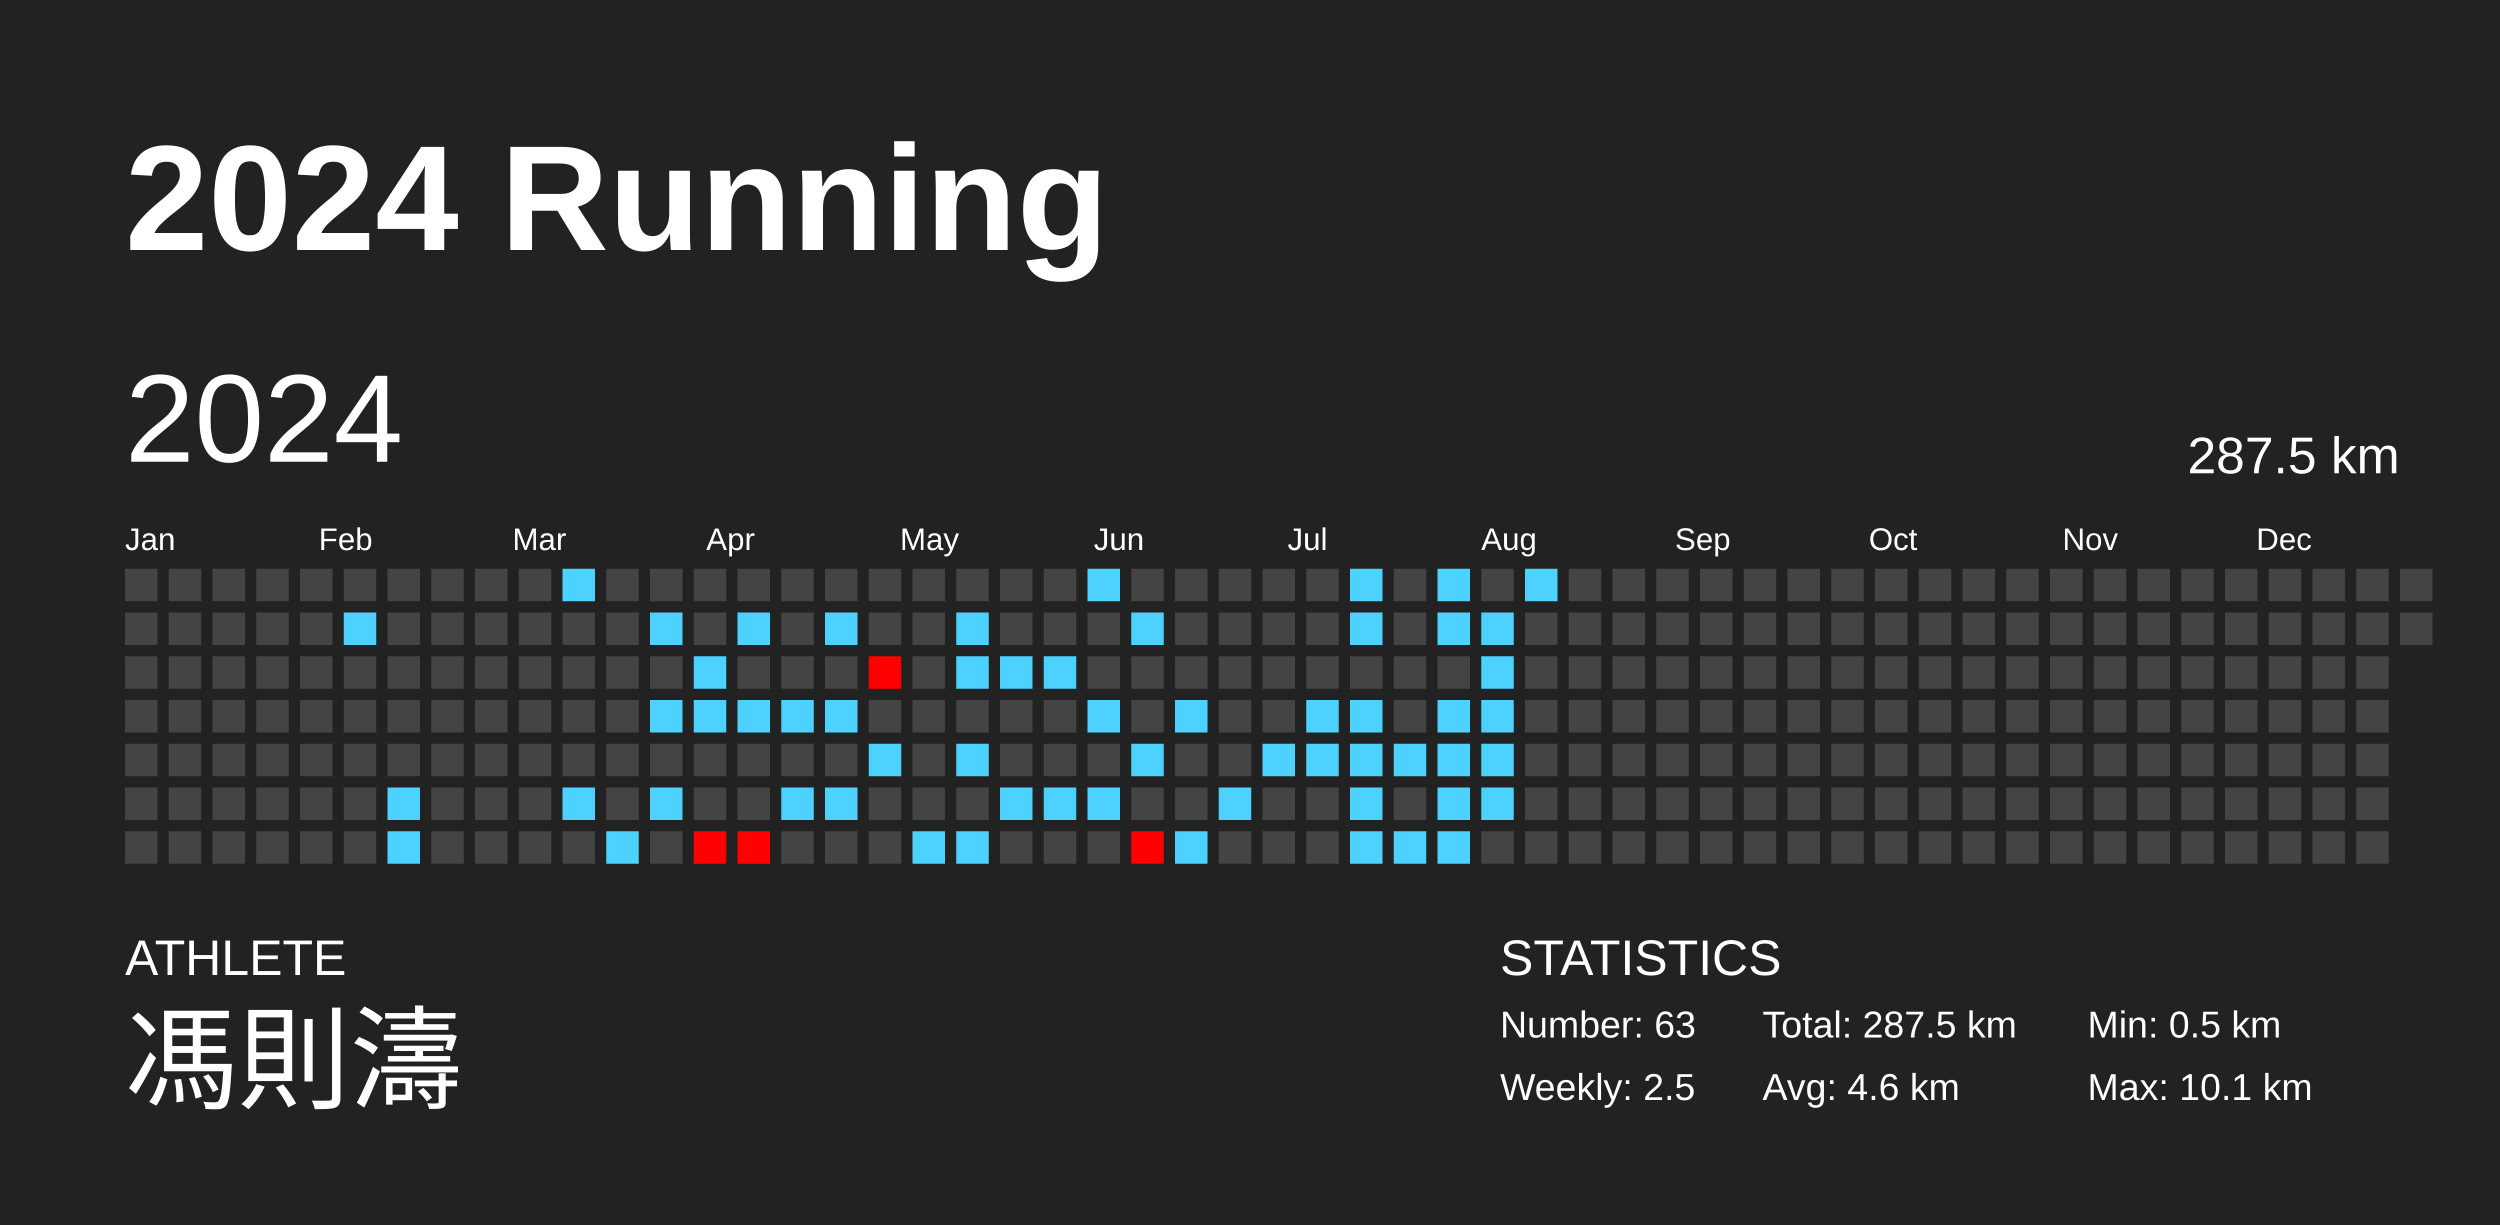
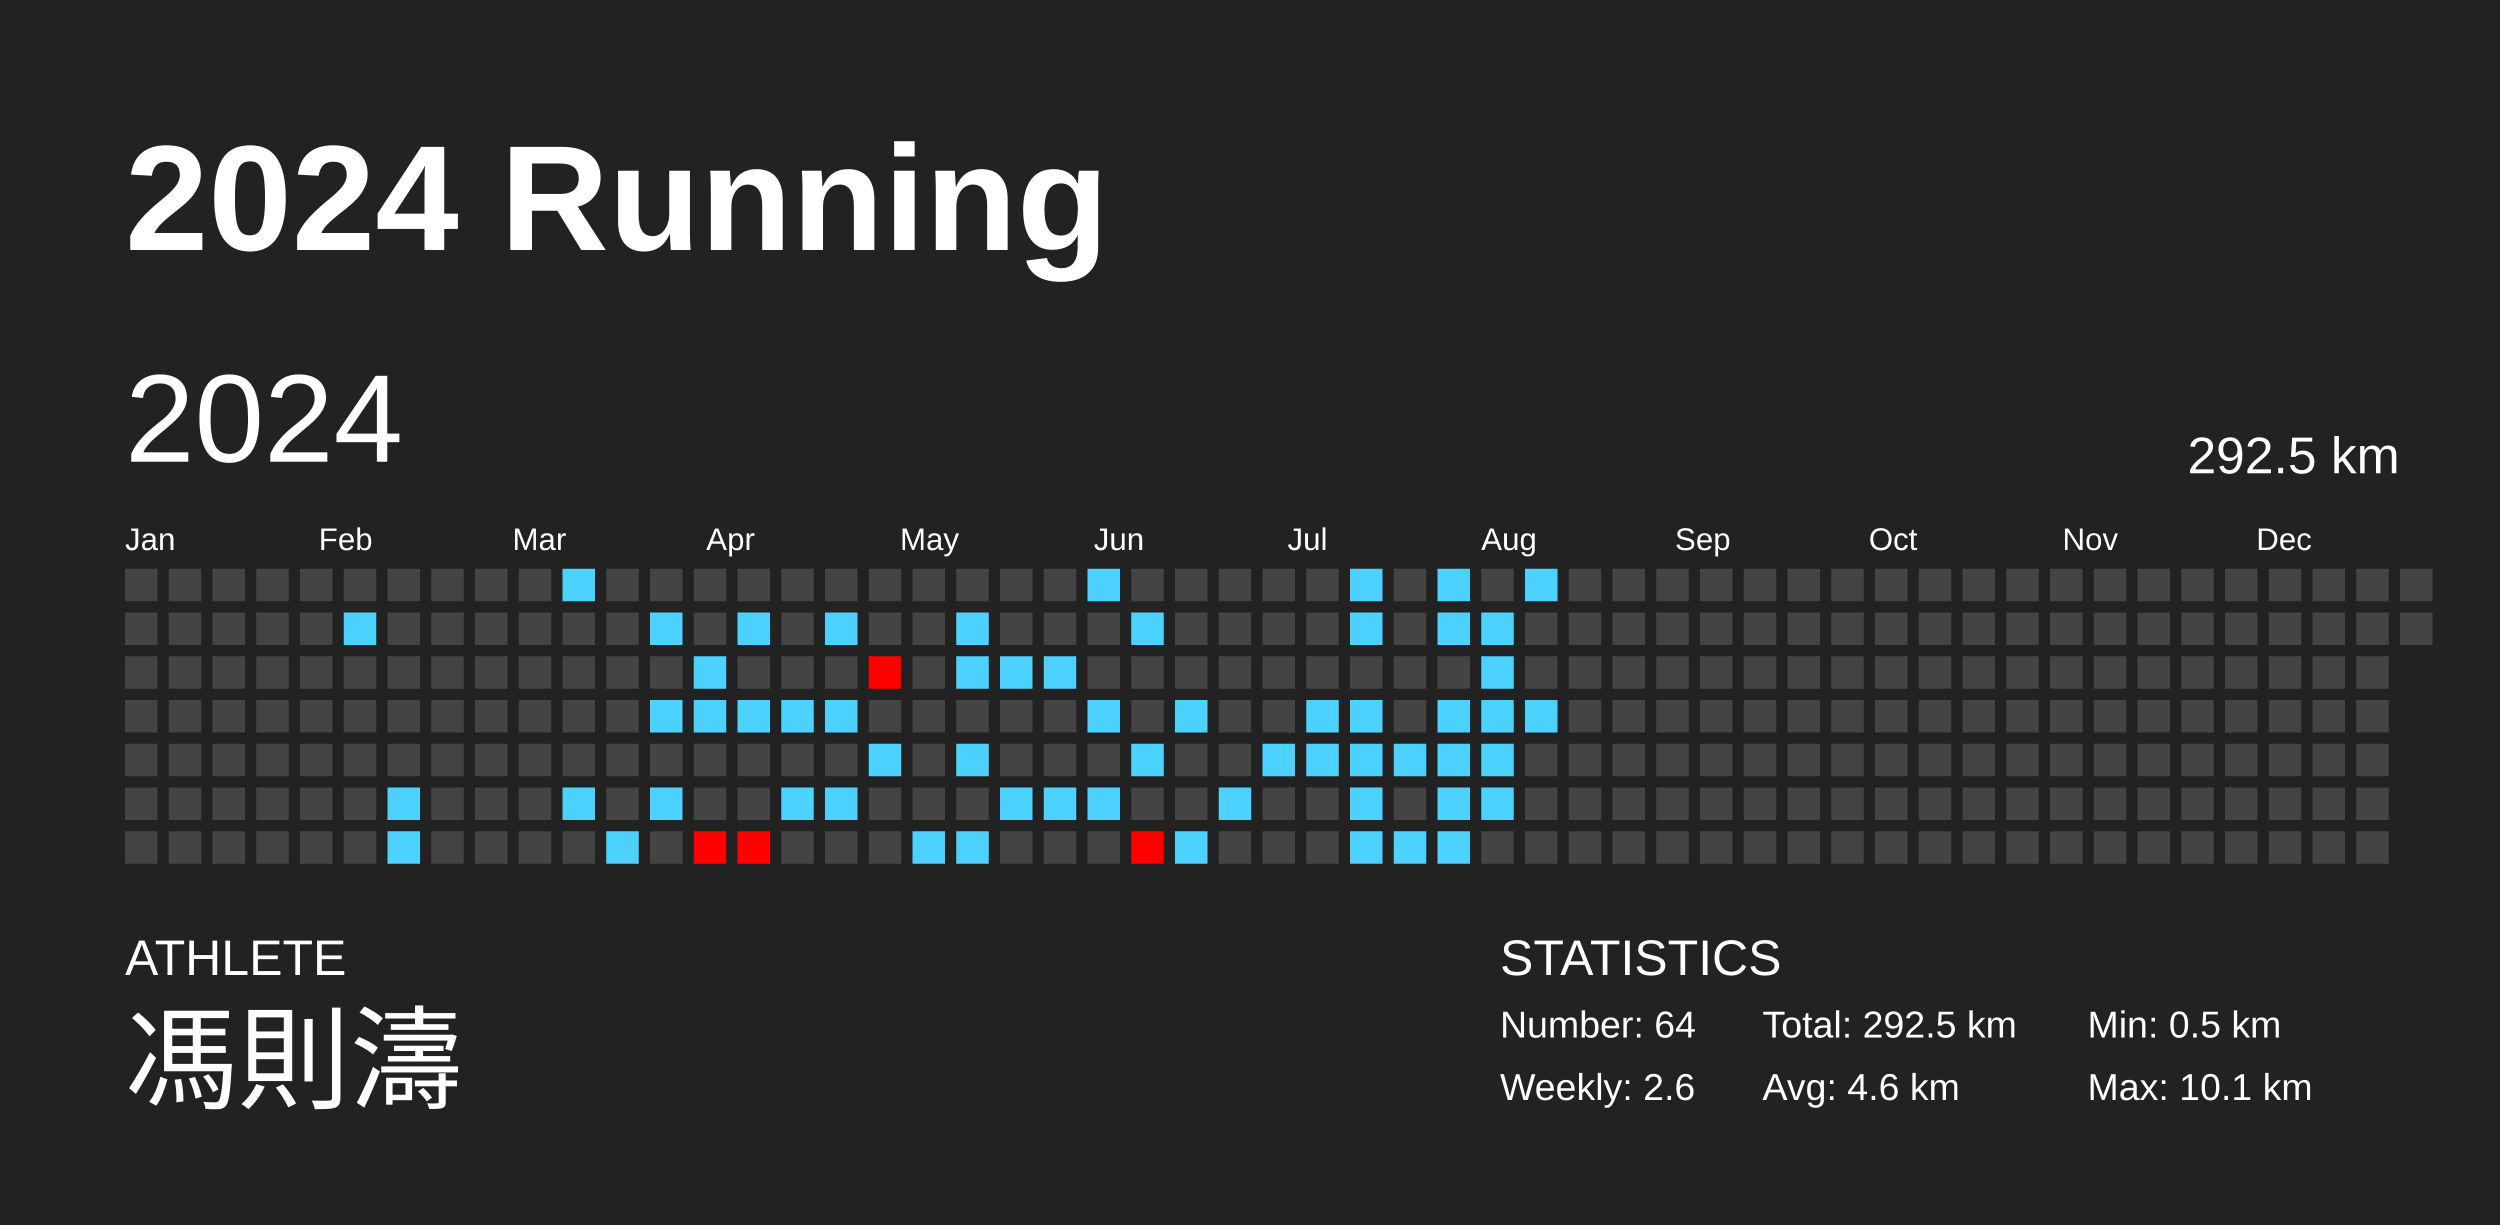
<svg xmlns="http://www.w3.org/2000/svg" baseProfile="full" height="98mm" version="1.1" viewBox="0,0,200,98" width="200mm">
  <defs />
  <rect fill="#222222" height="98" width="200" x="0" y="0" />
  <text fill="#FFFFFF" style="font-size:12px; font-family:Arial; font-weight:bold;" x="10" y="20">2024 Running</text>
  <text fill="#FFFFFF" style="font-size:4px; font-family:Arial" x="10" y="78">ATHLETE</text>
  <text fill="#FFFFFF" style="font-size:9px; font-family:Arial" x="10" y="88">馮則濤</text>
  <text fill="#FFFFFF" style="font-size:4px; font-family:Arial" x="120" y="78">STATISTICS</text>
-   <text fill="#FFFFFF" style="font-size:3px; font-family:Arial" x="120" y="83">Number: 63</text>
-   <text fill="#FFFFFF" style="font-size:3px; font-family:Arial" x="120" y="88">Weekly: 2.5</text>
-   <text fill="#FFFFFF" style="font-size:3px; font-family:Arial" x="141" y="83">Total: 287.5 km</text>
+   <text fill="#FFFFFF" style="font-size:3px; font-family:Arial" x="120" y="83">Number: 64</text>
+   <text fill="#FFFFFF" style="font-size:3px; font-family:Arial" x="120" y="88">Weekly: 2.6</text>
+   <text fill="#FFFFFF" style="font-size:3px; font-family:Arial" x="141" y="83">Total: 292.5 km</text>
  <text fill="#FFFFFF" style="font-size:3px; font-family:Arial" x="141" y="88">Avg: 4.6 km</text>
  <text fill="#FFFFFF" style="font-size:3px; font-family:Arial" x="167" y="83">Min: 0.5 km</text>
  <text fill="#FFFFFF" style="font-size:3px; font-family:Arial" x="167" y="88">Max: 10.1 km</text>
  <text dominant-baseline="hanging" fill="#FFFFFF" style="font-size:10.0px; font-family:Arial;" x="10" y="30">2024</text>
-   <text dominant-baseline="hanging" fill="#FFFFFF" style="font-size:4.125px; font-family:Arial;" x="175" y="35">287.5 km</text>
+   <text dominant-baseline="hanging" fill="#FFFFFF" style="font-size:4.125px; font-family:Arial;" x="175" y="35">292.5 km</text>
  <text fill="#FFFFFF" style="font-size:2.5px; font-family:Arial" x="10.0" y="44">Jan</text>
  <text fill="#FFFFFF" style="font-size:2.5px; font-family:Arial" x="25.5" y="44">Feb</text>
  <text fill="#FFFFFF" style="font-size:2.5px; font-family:Arial" x="41.0" y="44">Mar</text>
  <text fill="#FFFFFF" style="font-size:2.5px; font-family:Arial" x="56.5" y="44">Apr</text>
  <text fill="#FFFFFF" style="font-size:2.5px; font-family:Arial" x="72.0" y="44">May</text>
  <text fill="#FFFFFF" style="font-size:2.5px; font-family:Arial" x="87.5" y="44">Jun</text>
  <text fill="#FFFFFF" style="font-size:2.5px; font-family:Arial" x="103.0" y="44">Jul</text>
  <text fill="#FFFFFF" style="font-size:2.5px; font-family:Arial" x="118.5" y="44">Aug</text>
  <text fill="#FFFFFF" style="font-size:2.5px; font-family:Arial" x="134.0" y="44">Sep</text>
  <text fill="#FFFFFF" style="font-size:2.5px; font-family:Arial" x="149.5" y="44">Oct</text>
  <text fill="#FFFFFF" style="font-size:2.5px; font-family:Arial" x="165.0" y="44">Nov</text>
  <text fill="#FFFFFF" style="font-size:2.5px; font-family:Arial" x="180.5" y="44">Dec</text>
  <rect fill="#444444" height="2.6" width="2.6" x="10.0" y="45.5" />
  <rect fill="#444444" height="2.6" width="2.6" x="10.0" y="49.0" />
  <rect fill="#444444" height="2.6" width="2.6" x="10.0" y="52.5" />
  <rect fill="#444444" height="2.6" width="2.6" x="10.0" y="56.0" />
  <rect fill="#444444" height="2.6" width="2.6" x="10.0" y="59.5" />
  <rect fill="#444444" height="2.6" width="2.6" x="10.0" y="63.0" />
  <rect fill="#444444" height="2.6" width="2.6" x="10.0" y="66.5" />
  <rect fill="#444444" height="2.6" width="2.6" x="13.5" y="45.5" />
  <rect fill="#444444" height="2.6" width="2.6" x="13.5" y="49.0" />
  <rect fill="#444444" height="2.6" width="2.6" x="13.5" y="52.5" />
  <rect fill="#444444" height="2.6" width="2.6" x="13.5" y="56.0" />
  <rect fill="#444444" height="2.6" width="2.6" x="13.5" y="59.5" />
  <rect fill="#444444" height="2.6" width="2.6" x="13.5" y="63.0" />
  <rect fill="#444444" height="2.6" width="2.6" x="13.5" y="66.5" />
  <rect fill="#444444" height="2.6" width="2.6" x="17.0" y="45.5" />
  <rect fill="#444444" height="2.6" width="2.6" x="17.0" y="49.0" />
  <rect fill="#444444" height="2.6" width="2.6" x="17.0" y="52.5" />
  <rect fill="#444444" height="2.6" width="2.6" x="17.0" y="56.0" />
  <rect fill="#444444" height="2.6" width="2.6" x="17.0" y="59.5" />
  <rect fill="#444444" height="2.6" width="2.6" x="17.0" y="63.0" />
  <rect fill="#444444" height="2.6" width="2.6" x="17.0" y="66.5" />
  <rect fill="#444444" height="2.6" width="2.6" x="20.5" y="45.5" />
  <rect fill="#444444" height="2.6" width="2.6" x="20.5" y="49.0" />
  <rect fill="#444444" height="2.6" width="2.6" x="20.5" y="52.5" />
  <rect fill="#444444" height="2.6" width="2.6" x="20.5" y="56.0" />
  <rect fill="#444444" height="2.6" width="2.6" x="20.5" y="59.5" />
  <rect fill="#444444" height="2.6" width="2.6" x="20.5" y="63.0" />
  <rect fill="#444444" height="2.6" width="2.6" x="20.5" y="66.5" />
  <rect fill="#444444" height="2.6" width="2.6" x="24.0" y="45.5" />
  <rect fill="#444444" height="2.6" width="2.6" x="24.0" y="49.0" />
  <rect fill="#444444" height="2.6" width="2.6" x="24.0" y="52.5" />
  <rect fill="#444444" height="2.6" width="2.6" x="24.0" y="56.0" />
  <rect fill="#444444" height="2.6" width="2.6" x="24.0" y="59.5" />
  <rect fill="#444444" height="2.6" width="2.6" x="24.0" y="63.0" />
  <rect fill="#444444" height="2.6" width="2.6" x="24.0" y="66.5" />
  <rect fill="#444444" height="2.6" width="2.6" x="27.5" y="45.5" />
  <rect fill="#4dd2ff" height="2.6" width="2.6" x="27.5" y="49.0" />
  <rect fill="#444444" height="2.6" width="2.6" x="27.5" y="52.5" />
  <rect fill="#444444" height="2.6" width="2.6" x="27.5" y="56.0" />
  <rect fill="#444444" height="2.6" width="2.6" x="27.5" y="59.5" />
  <rect fill="#444444" height="2.6" width="2.6" x="27.5" y="63.0" />
  <rect fill="#444444" height="2.6" width="2.6" x="27.5" y="66.5" />
  <rect fill="#444444" height="2.6" width="2.6" x="31.0" y="45.5" />
  <rect fill="#444444" height="2.6" width="2.6" x="31.0" y="49.0" />
  <rect fill="#444444" height="2.6" width="2.6" x="31.0" y="52.5" />
  <rect fill="#444444" height="2.6" width="2.6" x="31.0" y="56.0" />
  <rect fill="#444444" height="2.6" width="2.6" x="31.0" y="59.5" />
  <rect fill="#4dd2ff" height="2.6" width="2.6" x="31.0" y="63.0" />
  <rect fill="#4dd2ff" height="2.6" width="2.6" x="31.0" y="66.5" />
  <rect fill="#444444" height="2.6" width="2.6" x="34.5" y="45.5" />
  <rect fill="#444444" height="2.6" width="2.6" x="34.5" y="49.0" />
  <rect fill="#444444" height="2.6" width="2.6" x="34.5" y="52.5" />
  <rect fill="#444444" height="2.6" width="2.6" x="34.5" y="56.0" />
  <rect fill="#444444" height="2.6" width="2.6" x="34.5" y="59.5" />
  <rect fill="#444444" height="2.6" width="2.6" x="34.5" y="63.0" />
  <rect fill="#444444" height="2.6" width="2.6" x="34.5" y="66.5" />
  <rect fill="#444444" height="2.6" width="2.6" x="38.0" y="45.5" />
  <rect fill="#444444" height="2.6" width="2.6" x="38.0" y="49.0" />
  <rect fill="#444444" height="2.6" width="2.6" x="38.0" y="52.5" />
  <rect fill="#444444" height="2.6" width="2.6" x="38.0" y="56.0" />
  <rect fill="#444444" height="2.6" width="2.6" x="38.0" y="59.5" />
  <rect fill="#444444" height="2.6" width="2.6" x="38.0" y="63.0" />
  <rect fill="#444444" height="2.6" width="2.6" x="38.0" y="66.5" />
  <rect fill="#444444" height="2.6" width="2.6" x="41.5" y="45.5" />
  <rect fill="#444444" height="2.6" width="2.6" x="41.5" y="49.0" />
  <rect fill="#444444" height="2.6" width="2.6" x="41.5" y="52.5" />
  <rect fill="#444444" height="2.6" width="2.6" x="41.5" y="56.0" />
  <rect fill="#444444" height="2.6" width="2.6" x="41.5" y="59.5" />
  <rect fill="#444444" height="2.6" width="2.6" x="41.5" y="63.0" />
  <rect fill="#444444" height="2.6" width="2.6" x="41.5" y="66.5" />
  <rect fill="#4dd2ff" height="2.6" width="2.6" x="45.0" y="45.5" />
  <rect fill="#444444" height="2.6" width="2.6" x="45.0" y="49.0" />
  <rect fill="#444444" height="2.6" width="2.6" x="45.0" y="52.5" />
  <rect fill="#444444" height="2.6" width="2.6" x="45.0" y="56.0" />
  <rect fill="#444444" height="2.6" width="2.6" x="45.0" y="59.5" />
  <rect fill="#4dd2ff" height="2.6" width="2.6" x="45.0" y="63.0" />
  <rect fill="#444444" height="2.6" width="2.6" x="45.0" y="66.5" />
  <rect fill="#444444" height="2.6" width="2.6" x="48.5" y="45.5" />
  <rect fill="#444444" height="2.6" width="2.6" x="48.5" y="49.0" />
  <rect fill="#444444" height="2.6" width="2.6" x="48.5" y="52.5" />
  <rect fill="#444444" height="2.6" width="2.6" x="48.5" y="56.0" />
  <rect fill="#444444" height="2.6" width="2.6" x="48.5" y="59.5" />
  <rect fill="#444444" height="2.6" width="2.6" x="48.5" y="63.0" />
  <rect fill="#4dd2ff" height="2.6" width="2.6" x="48.5" y="66.5" />
  <rect fill="#444444" height="2.6" width="2.6" x="52.0" y="45.5" />
  <rect fill="#4dd2ff" height="2.6" width="2.6" x="52.0" y="49.0" />
  <rect fill="#444444" height="2.6" width="2.6" x="52.0" y="52.5" />
  <rect fill="#4dd2ff" height="2.6" width="2.6" x="52.0" y="56.0" />
  <rect fill="#444444" height="2.6" width="2.6" x="52.0" y="59.5" />
  <rect fill="#4dd2ff" height="2.6" width="2.6" x="52.0" y="63.0" />
  <rect fill="#444444" height="2.6" width="2.6" x="52.0" y="66.5" />
  <rect fill="#444444" height="2.6" width="2.6" x="55.5" y="45.5" />
  <rect fill="#444444" height="2.6" width="2.6" x="55.5" y="49.0" />
  <rect fill="#4dd2ff" height="2.6" width="2.6" x="55.5" y="52.5" />
  <rect fill="#4dd2ff" height="2.6" width="2.6" x="55.5" y="56.0" />
  <rect fill="#444444" height="2.6" width="2.6" x="55.5" y="59.5" />
  <rect fill="#444444" height="2.6" width="2.6" x="55.5" y="63.0" />
  <rect fill="#ff0100" height="2.6" width="2.6" x="55.5" y="66.5" />
  <rect fill="#444444" height="2.6" width="2.6" x="59.0" y="45.5" />
  <rect fill="#4dd2ff" height="2.6" width="2.6" x="59.0" y="49.0" />
  <rect fill="#444444" height="2.6" width="2.6" x="59.0" y="52.5" />
  <rect fill="#4dd2ff" height="2.6" width="2.6" x="59.0" y="56.0" />
  <rect fill="#444444" height="2.6" width="2.6" x="59.0" y="59.5" />
  <rect fill="#444444" height="2.6" width="2.6" x="59.0" y="63.0" />
  <rect fill="#ff0100" height="2.6" width="2.6" x="59.0" y="66.5" />
  <rect fill="#444444" height="2.6" width="2.6" x="62.5" y="45.5" />
  <rect fill="#444444" height="2.6" width="2.6" x="62.5" y="49.0" />
  <rect fill="#444444" height="2.6" width="2.6" x="62.5" y="52.5" />
  <rect fill="#4dd2ff" height="2.6" width="2.6" x="62.5" y="56.0" />
  <rect fill="#444444" height="2.6" width="2.6" x="62.5" y="59.5" />
  <rect fill="#4dd2ff" height="2.6" width="2.6" x="62.5" y="63.0" />
  <rect fill="#444444" height="2.6" width="2.6" x="62.5" y="66.5" />
  <rect fill="#444444" height="2.6" width="2.6" x="66.0" y="45.5" />
  <rect fill="#4dd2ff" height="2.6" width="2.6" x="66.0" y="49.0" />
  <rect fill="#444444" height="2.6" width="2.6" x="66.0" y="52.5" />
  <rect fill="#4dd2ff" height="2.6" width="2.6" x="66.0" y="56.0" />
  <rect fill="#444444" height="2.6" width="2.6" x="66.0" y="59.5" />
  <rect fill="#4dd2ff" height="2.6" width="2.6" x="66.0" y="63.0" />
  <rect fill="#444444" height="2.6" width="2.6" x="66.0" y="66.5" />
  <rect fill="#444444" height="2.6" width="2.6" x="69.5" y="45.5" />
  <rect fill="#444444" height="2.6" width="2.6" x="69.5" y="49.0" />
  <rect fill="#ff0000" height="2.6" width="2.6" x="69.5" y="52.5" />
  <rect fill="#444444" height="2.6" width="2.6" x="69.5" y="56.0" />
  <rect fill="#4dd2ff" height="2.6" width="2.6" x="69.5" y="59.5" />
  <rect fill="#444444" height="2.6" width="2.6" x="69.5" y="63.0" />
  <rect fill="#444444" height="2.6" width="2.6" x="69.5" y="66.5" />
  <rect fill="#444444" height="2.6" width="2.6" x="73.0" y="45.5" />
  <rect fill="#444444" height="2.6" width="2.6" x="73.0" y="49.0" />
  <rect fill="#444444" height="2.6" width="2.6" x="73.0" y="52.5" />
  <rect fill="#444444" height="2.6" width="2.6" x="73.0" y="56.0" />
  <rect fill="#444444" height="2.6" width="2.6" x="73.0" y="59.5" />
  <rect fill="#444444" height="2.6" width="2.6" x="73.0" y="63.0" />
  <rect fill="#4dd2ff" height="2.6" width="2.6" x="73.0" y="66.5" />
  <rect fill="#444444" height="2.6" width="2.6" x="76.5" y="45.5" />
  <rect fill="#4dd2ff" height="2.6" width="2.6" x="76.5" y="49.0" />
  <rect fill="#4dd2ff" height="2.6" width="2.6" x="76.5" y="52.5" />
  <rect fill="#444444" height="2.6" width="2.6" x="76.5" y="56.0" />
  <rect fill="#4dd2ff" height="2.6" width="2.6" x="76.5" y="59.5" />
  <rect fill="#444444" height="2.6" width="2.6" x="76.5" y="63.0" />
  <rect fill="#4dd2ff" height="2.6" width="2.6" x="76.5" y="66.5" />
  <rect fill="#444444" height="2.6" width="2.6" x="80.0" y="45.5" />
  <rect fill="#444444" height="2.6" width="2.6" x="80.0" y="49.0" />
  <rect fill="#4dd2ff" height="2.6" width="2.6" x="80.0" y="52.5" />
  <rect fill="#444444" height="2.6" width="2.6" x="80.0" y="56.0" />
  <rect fill="#444444" height="2.6" width="2.6" x="80.0" y="59.5" />
  <rect fill="#4dd2ff" height="2.6" width="2.6" x="80.0" y="63.0" />
  <rect fill="#444444" height="2.6" width="2.6" x="80.0" y="66.5" />
  <rect fill="#444444" height="2.6" width="2.6" x="83.5" y="45.5" />
  <rect fill="#444444" height="2.6" width="2.6" x="83.5" y="49.0" />
  <rect fill="#4dd2ff" height="2.6" width="2.6" x="83.5" y="52.5" />
  <rect fill="#444444" height="2.6" width="2.6" x="83.5" y="56.0" />
  <rect fill="#444444" height="2.6" width="2.6" x="83.5" y="59.5" />
  <rect fill="#4dd2ff" height="2.6" width="2.6" x="83.5" y="63.0" />
  <rect fill="#444444" height="2.6" width="2.6" x="83.5" y="66.5" />
  <rect fill="#4dd2ff" height="2.6" width="2.6" x="87.0" y="45.5" />
  <rect fill="#444444" height="2.6" width="2.6" x="87.0" y="49.0" />
  <rect fill="#444444" height="2.6" width="2.6" x="87.0" y="52.5" />
  <rect fill="#4dd2ff" height="2.6" width="2.6" x="87.0" y="56.0" />
  <rect fill="#444444" height="2.6" width="2.6" x="87.0" y="59.5" />
  <rect fill="#4dd2ff" height="2.6" width="2.6" x="87.0" y="63.0" />
  <rect fill="#444444" height="2.6" width="2.6" x="87.0" y="66.5" />
  <rect fill="#444444" height="2.6" width="2.6" x="90.5" y="45.5" />
  <rect fill="#4dd2ff" height="2.6" width="2.6" x="90.5" y="49.0" />
  <rect fill="#444444" height="2.6" width="2.6" x="90.5" y="52.5" />
  <rect fill="#444444" height="2.6" width="2.6" x="90.5" y="56.0" />
  <rect fill="#4dd2ff" height="2.6" width="2.6" x="90.5" y="59.5" />
  <rect fill="#444444" height="2.6" width="2.6" x="90.5" y="63.0" />
  <rect fill="#ff0000" height="2.6" width="2.6" x="90.5" y="66.5" />
  <rect fill="#444444" height="2.6" width="2.6" x="94.0" y="45.5" />
  <rect fill="#444444" height="2.6" width="2.6" x="94.0" y="49.0" />
  <rect fill="#444444" height="2.6" width="2.6" x="94.0" y="52.5" />
  <rect fill="#4dd2ff" height="2.6" width="2.6" x="94.0" y="56.0" />
  <rect fill="#444444" height="2.6" width="2.6" x="94.0" y="59.5" />
  <rect fill="#444444" height="2.6" width="2.6" x="94.0" y="63.0" />
  <rect fill="#4dd2ff" height="2.6" width="2.6" x="94.0" y="66.5" />
  <rect fill="#444444" height="2.6" width="2.6" x="97.5" y="45.5" />
  <rect fill="#444444" height="2.6" width="2.6" x="97.5" y="49.0" />
  <rect fill="#444444" height="2.6" width="2.6" x="97.5" y="52.5" />
  <rect fill="#444444" height="2.6" width="2.6" x="97.5" y="56.0" />
  <rect fill="#444444" height="2.6" width="2.6" x="97.5" y="59.5" />
  <rect fill="#4dd2ff" height="2.6" width="2.6" x="97.5" y="63.0" />
  <rect fill="#444444" height="2.6" width="2.6" x="97.5" y="66.5" />
  <rect fill="#444444" height="2.6" width="2.6" x="101.0" y="45.5" />
  <rect fill="#444444" height="2.6" width="2.6" x="101.0" y="49.0" />
  <rect fill="#444444" height="2.6" width="2.6" x="101.0" y="52.5" />
  <rect fill="#444444" height="2.6" width="2.6" x="101.0" y="56.0" />
  <rect fill="#4dd2ff" height="2.6" width="2.6" x="101.0" y="59.5" />
  <rect fill="#444444" height="2.6" width="2.6" x="101.0" y="63.0" />
  <rect fill="#444444" height="2.6" width="2.6" x="101.0" y="66.5" />
  <rect fill="#444444" height="2.6" width="2.6" x="104.5" y="45.5" />
  <rect fill="#444444" height="2.6" width="2.6" x="104.5" y="49.0" />
  <rect fill="#444444" height="2.6" width="2.6" x="104.5" y="52.5" />
  <rect fill="#4dd2ff" height="2.6" width="2.6" x="104.5" y="56.0" />
  <rect fill="#4dd2ff" height="2.6" width="2.6" x="104.5" y="59.5" />
  <rect fill="#444444" height="2.6" width="2.6" x="104.5" y="63.0" />
  <rect fill="#444444" height="2.6" width="2.6" x="104.5" y="66.5" />
  <rect fill="#4dd2ff" height="2.6" width="2.6" x="108.0" y="45.5" />
  <rect fill="#4dd2ff" height="2.6" width="2.6" x="108.0" y="49.0" />
  <rect fill="#444444" height="2.6" width="2.6" x="108.0" y="52.5" />
  <rect fill="#4dd2ff" height="2.6" width="2.6" x="108.0" y="56.0" />
  <rect fill="#4dd2ff" height="2.6" width="2.6" x="108.0" y="59.5" />
  <rect fill="#4dd2ff" height="2.6" width="2.6" x="108.0" y="63.0" />
  <rect fill="#4dd2ff" height="2.6" width="2.6" x="108.0" y="66.5" />
  <rect fill="#444444" height="2.6" width="2.6" x="111.5" y="45.5" />
  <rect fill="#444444" height="2.6" width="2.6" x="111.5" y="49.0" />
  <rect fill="#444444" height="2.6" width="2.6" x="111.5" y="52.5" />
  <rect fill="#444444" height="2.6" width="2.6" x="111.5" y="56.0" />
  <rect fill="#4dd2ff" height="2.6" width="2.6" x="111.5" y="59.5" />
  <rect fill="#444444" height="2.6" width="2.6" x="111.5" y="63.0" />
  <rect fill="#4dd2ff" height="2.6" width="2.6" x="111.5" y="66.5" />
  <rect fill="#4dd2ff" height="2.6" width="2.6" x="115.0" y="45.5" />
  <rect fill="#4dd2ff" height="2.6" width="2.6" x="115.0" y="49.0" />
  <rect fill="#444444" height="2.6" width="2.6" x="115.0" y="52.5" />
  <rect fill="#4dd2ff" height="2.6" width="2.6" x="115.0" y="56.0" />
  <rect fill="#4dd2ff" height="2.6" width="2.6" x="115.0" y="59.5" />
  <rect fill="#4dd2ff" height="2.6" width="2.6" x="115.0" y="63.0" />
  <rect fill="#4dd2ff" height="2.6" width="2.6" x="115.0" y="66.5" />
  <rect fill="#444444" height="2.6" width="2.6" x="118.5" y="45.5" />
  <rect fill="#4dd2ff" height="2.6" width="2.6" x="118.5" y="49.0" />
  <rect fill="#4dd2ff" height="2.6" width="2.6" x="118.5" y="52.5" />
  <rect fill="#4dd2ff" height="2.6" width="2.6" x="118.5" y="56.0" />
  <rect fill="#4dd2ff" height="2.6" width="2.6" x="118.5" y="59.5" />
  <rect fill="#4dd2ff" height="2.6" width="2.6" x="118.5" y="63.0" />
  <rect fill="#444444" height="2.6" width="2.6" x="118.5" y="66.5" />
  <rect fill="#4dd2ff" height="2.6" width="2.6" x="122.0" y="45.5" />
  <rect fill="#444444" height="2.6" width="2.6" x="122.0" y="49.0" />
  <rect fill="#444444" height="2.6" width="2.6" x="122.0" y="52.5" />
-   <rect fill="#444444" height="2.6" width="2.6" x="122.0" y="56.0" />
+   <rect fill="#4dd2ff" height="2.6" width="2.6" x="122.0" y="56.0" />
  <rect fill="#444444" height="2.6" width="2.6" x="122.0" y="59.5" />
  <rect fill="#444444" height="2.6" width="2.6" x="122.0" y="63.0" />
  <rect fill="#444444" height="2.6" width="2.6" x="122.0" y="66.5" />
  <rect fill="#444444" height="2.6" width="2.6" x="125.5" y="45.5" />
  <rect fill="#444444" height="2.6" width="2.6" x="125.5" y="49.0" />
  <rect fill="#444444" height="2.6" width="2.6" x="125.5" y="52.5" />
  <rect fill="#444444" height="2.6" width="2.6" x="125.5" y="56.0" />
  <rect fill="#444444" height="2.6" width="2.6" x="125.5" y="59.5" />
  <rect fill="#444444" height="2.6" width="2.6" x="125.5" y="63.0" />
  <rect fill="#444444" height="2.6" width="2.6" x="125.5" y="66.5" />
  <rect fill="#444444" height="2.6" width="2.6" x="129.0" y="45.5" />
  <rect fill="#444444" height="2.6" width="2.6" x="129.0" y="49.0" />
  <rect fill="#444444" height="2.6" width="2.6" x="129.0" y="52.5" />
  <rect fill="#444444" height="2.6" width="2.6" x="129.0" y="56.0" />
  <rect fill="#444444" height="2.6" width="2.6" x="129.0" y="59.5" />
  <rect fill="#444444" height="2.6" width="2.6" x="129.0" y="63.0" />
  <rect fill="#444444" height="2.6" width="2.6" x="129.0" y="66.5" />
  <rect fill="#444444" height="2.6" width="2.6" x="132.5" y="45.5" />
  <rect fill="#444444" height="2.6" width="2.6" x="132.5" y="49.0" />
  <rect fill="#444444" height="2.6" width="2.6" x="132.5" y="52.5" />
  <rect fill="#444444" height="2.6" width="2.6" x="132.5" y="56.0" />
  <rect fill="#444444" height="2.6" width="2.6" x="132.5" y="59.5" />
  <rect fill="#444444" height="2.6" width="2.6" x="132.5" y="63.0" />
  <rect fill="#444444" height="2.6" width="2.6" x="132.5" y="66.5" />
  <rect fill="#444444" height="2.6" width="2.6" x="136.0" y="45.5" />
  <rect fill="#444444" height="2.6" width="2.6" x="136.0" y="49.0" />
  <rect fill="#444444" height="2.6" width="2.6" x="136.0" y="52.5" />
  <rect fill="#444444" height="2.6" width="2.6" x="136.0" y="56.0" />
  <rect fill="#444444" height="2.6" width="2.6" x="136.0" y="59.5" />
  <rect fill="#444444" height="2.6" width="2.6" x="136.0" y="63.0" />
  <rect fill="#444444" height="2.6" width="2.6" x="136.0" y="66.5" />
  <rect fill="#444444" height="2.6" width="2.6" x="139.5" y="45.5" />
  <rect fill="#444444" height="2.6" width="2.6" x="139.5" y="49.0" />
  <rect fill="#444444" height="2.6" width="2.6" x="139.5" y="52.5" />
  <rect fill="#444444" height="2.6" width="2.6" x="139.5" y="56.0" />
  <rect fill="#444444" height="2.6" width="2.6" x="139.5" y="59.5" />
  <rect fill="#444444" height="2.6" width="2.6" x="139.5" y="63.0" />
  <rect fill="#444444" height="2.6" width="2.6" x="139.5" y="66.5" />
  <rect fill="#444444" height="2.6" width="2.6" x="143.0" y="45.5" />
  <rect fill="#444444" height="2.6" width="2.6" x="143.0" y="49.0" />
  <rect fill="#444444" height="2.6" width="2.6" x="143.0" y="52.5" />
  <rect fill="#444444" height="2.6" width="2.6" x="143.0" y="56.0" />
  <rect fill="#444444" height="2.6" width="2.6" x="143.0" y="59.5" />
  <rect fill="#444444" height="2.6" width="2.6" x="143.0" y="63.0" />
  <rect fill="#444444" height="2.6" width="2.6" x="143.0" y="66.5" />
  <rect fill="#444444" height="2.6" width="2.6" x="146.5" y="45.5" />
  <rect fill="#444444" height="2.6" width="2.6" x="146.5" y="49.0" />
  <rect fill="#444444" height="2.6" width="2.6" x="146.5" y="52.5" />
  <rect fill="#444444" height="2.6" width="2.6" x="146.5" y="56.0" />
  <rect fill="#444444" height="2.6" width="2.6" x="146.5" y="59.5" />
  <rect fill="#444444" height="2.6" width="2.6" x="146.5" y="63.0" />
  <rect fill="#444444" height="2.6" width="2.6" x="146.5" y="66.5" />
  <rect fill="#444444" height="2.6" width="2.6" x="150.0" y="45.5" />
  <rect fill="#444444" height="2.6" width="2.6" x="150.0" y="49.0" />
  <rect fill="#444444" height="2.6" width="2.6" x="150.0" y="52.5" />
  <rect fill="#444444" height="2.6" width="2.6" x="150.0" y="56.0" />
  <rect fill="#444444" height="2.6" width="2.6" x="150.0" y="59.5" />
  <rect fill="#444444" height="2.6" width="2.6" x="150.0" y="63.0" />
  <rect fill="#444444" height="2.6" width="2.6" x="150.0" y="66.5" />
  <rect fill="#444444" height="2.6" width="2.6" x="153.5" y="45.5" />
  <rect fill="#444444" height="2.6" width="2.6" x="153.5" y="49.0" />
  <rect fill="#444444" height="2.6" width="2.6" x="153.5" y="52.5" />
  <rect fill="#444444" height="2.6" width="2.6" x="153.5" y="56.0" />
  <rect fill="#444444" height="2.6" width="2.6" x="153.5" y="59.5" />
  <rect fill="#444444" height="2.6" width="2.6" x="153.5" y="63.0" />
  <rect fill="#444444" height="2.6" width="2.6" x="153.5" y="66.5" />
  <rect fill="#444444" height="2.6" width="2.6" x="157.0" y="45.5" />
  <rect fill="#444444" height="2.6" width="2.6" x="157.0" y="49.0" />
  <rect fill="#444444" height="2.6" width="2.6" x="157.0" y="52.5" />
  <rect fill="#444444" height="2.6" width="2.6" x="157.0" y="56.0" />
  <rect fill="#444444" height="2.6" width="2.6" x="157.0" y="59.5" />
  <rect fill="#444444" height="2.6" width="2.6" x="157.0" y="63.0" />
  <rect fill="#444444" height="2.6" width="2.6" x="157.0" y="66.5" />
  <rect fill="#444444" height="2.6" width="2.6" x="160.5" y="45.5" />
  <rect fill="#444444" height="2.6" width="2.6" x="160.5" y="49.0" />
  <rect fill="#444444" height="2.6" width="2.6" x="160.5" y="52.5" />
  <rect fill="#444444" height="2.6" width="2.6" x="160.5" y="56.0" />
  <rect fill="#444444" height="2.6" width="2.6" x="160.5" y="59.5" />
  <rect fill="#444444" height="2.6" width="2.6" x="160.5" y="63.0" />
  <rect fill="#444444" height="2.6" width="2.6" x="160.5" y="66.5" />
  <rect fill="#444444" height="2.6" width="2.6" x="164.0" y="45.5" />
  <rect fill="#444444" height="2.6" width="2.6" x="164.0" y="49.0" />
  <rect fill="#444444" height="2.6" width="2.6" x="164.0" y="52.5" />
  <rect fill="#444444" height="2.6" width="2.6" x="164.0" y="56.0" />
  <rect fill="#444444" height="2.6" width="2.6" x="164.0" y="59.5" />
  <rect fill="#444444" height="2.6" width="2.6" x="164.0" y="63.0" />
  <rect fill="#444444" height="2.6" width="2.6" x="164.0" y="66.5" />
  <rect fill="#444444" height="2.6" width="2.6" x="167.5" y="45.5" />
  <rect fill="#444444" height="2.6" width="2.6" x="167.5" y="49.0" />
  <rect fill="#444444" height="2.6" width="2.6" x="167.5" y="52.5" />
  <rect fill="#444444" height="2.6" width="2.6" x="167.5" y="56.0" />
  <rect fill="#444444" height="2.6" width="2.6" x="167.5" y="59.5" />
  <rect fill="#444444" height="2.6" width="2.6" x="167.5" y="63.0" />
  <rect fill="#444444" height="2.6" width="2.6" x="167.5" y="66.5" />
  <rect fill="#444444" height="2.6" width="2.6" x="171.0" y="45.5" />
  <rect fill="#444444" height="2.6" width="2.6" x="171.0" y="49.0" />
  <rect fill="#444444" height="2.6" width="2.6" x="171.0" y="52.5" />
  <rect fill="#444444" height="2.6" width="2.6" x="171.0" y="56.0" />
  <rect fill="#444444" height="2.6" width="2.6" x="171.0" y="59.5" />
  <rect fill="#444444" height="2.6" width="2.6" x="171.0" y="63.0" />
  <rect fill="#444444" height="2.6" width="2.6" x="171.0" y="66.5" />
  <rect fill="#444444" height="2.6" width="2.6" x="174.5" y="45.5" />
  <rect fill="#444444" height="2.6" width="2.6" x="174.5" y="49.0" />
  <rect fill="#444444" height="2.6" width="2.6" x="174.5" y="52.5" />
  <rect fill="#444444" height="2.6" width="2.6" x="174.5" y="56.0" />
  <rect fill="#444444" height="2.6" width="2.6" x="174.5" y="59.5" />
  <rect fill="#444444" height="2.6" width="2.6" x="174.5" y="63.0" />
  <rect fill="#444444" height="2.6" width="2.6" x="174.5" y="66.5" />
  <rect fill="#444444" height="2.6" width="2.6" x="178.0" y="45.5" />
  <rect fill="#444444" height="2.6" width="2.6" x="178.0" y="49.0" />
  <rect fill="#444444" height="2.6" width="2.6" x="178.0" y="52.5" />
  <rect fill="#444444" height="2.6" width="2.6" x="178.0" y="56.0" />
  <rect fill="#444444" height="2.6" width="2.6" x="178.0" y="59.5" />
  <rect fill="#444444" height="2.6" width="2.6" x="178.0" y="63.0" />
  <rect fill="#444444" height="2.6" width="2.6" x="178.0" y="66.5" />
  <rect fill="#444444" height="2.6" width="2.6" x="181.5" y="45.5" />
  <rect fill="#444444" height="2.6" width="2.6" x="181.5" y="49.0" />
  <rect fill="#444444" height="2.6" width="2.6" x="181.5" y="52.5" />
  <rect fill="#444444" height="2.6" width="2.6" x="181.5" y="56.0" />
  <rect fill="#444444" height="2.6" width="2.6" x="181.5" y="59.5" />
  <rect fill="#444444" height="2.6" width="2.6" x="181.5" y="63.0" />
  <rect fill="#444444" height="2.6" width="2.6" x="181.5" y="66.5" />
  <rect fill="#444444" height="2.6" width="2.6" x="185.0" y="45.5" />
  <rect fill="#444444" height="2.6" width="2.6" x="185.0" y="49.0" />
  <rect fill="#444444" height="2.6" width="2.6" x="185.0" y="52.5" />
  <rect fill="#444444" height="2.6" width="2.6" x="185.0" y="56.0" />
  <rect fill="#444444" height="2.6" width="2.6" x="185.0" y="59.5" />
  <rect fill="#444444" height="2.6" width="2.6" x="185.0" y="63.0" />
  <rect fill="#444444" height="2.6" width="2.6" x="185.0" y="66.5" />
  <rect fill="#444444" height="2.6" width="2.6" x="188.5" y="45.5" />
  <rect fill="#444444" height="2.6" width="2.6" x="188.5" y="49.0" />
  <rect fill="#444444" height="2.6" width="2.6" x="188.5" y="52.5" />
  <rect fill="#444444" height="2.6" width="2.6" x="188.5" y="56.0" />
  <rect fill="#444444" height="2.6" width="2.6" x="188.5" y="59.5" />
  <rect fill="#444444" height="2.6" width="2.6" x="188.5" y="63.0" />
  <rect fill="#444444" height="2.6" width="2.6" x="188.5" y="66.5" />
  <rect fill="#444444" height="2.6" width="2.6" x="192.0" y="45.5" />
  <rect fill="#444444" height="2.6" width="2.6" x="192.0" y="49.0" />
</svg>
